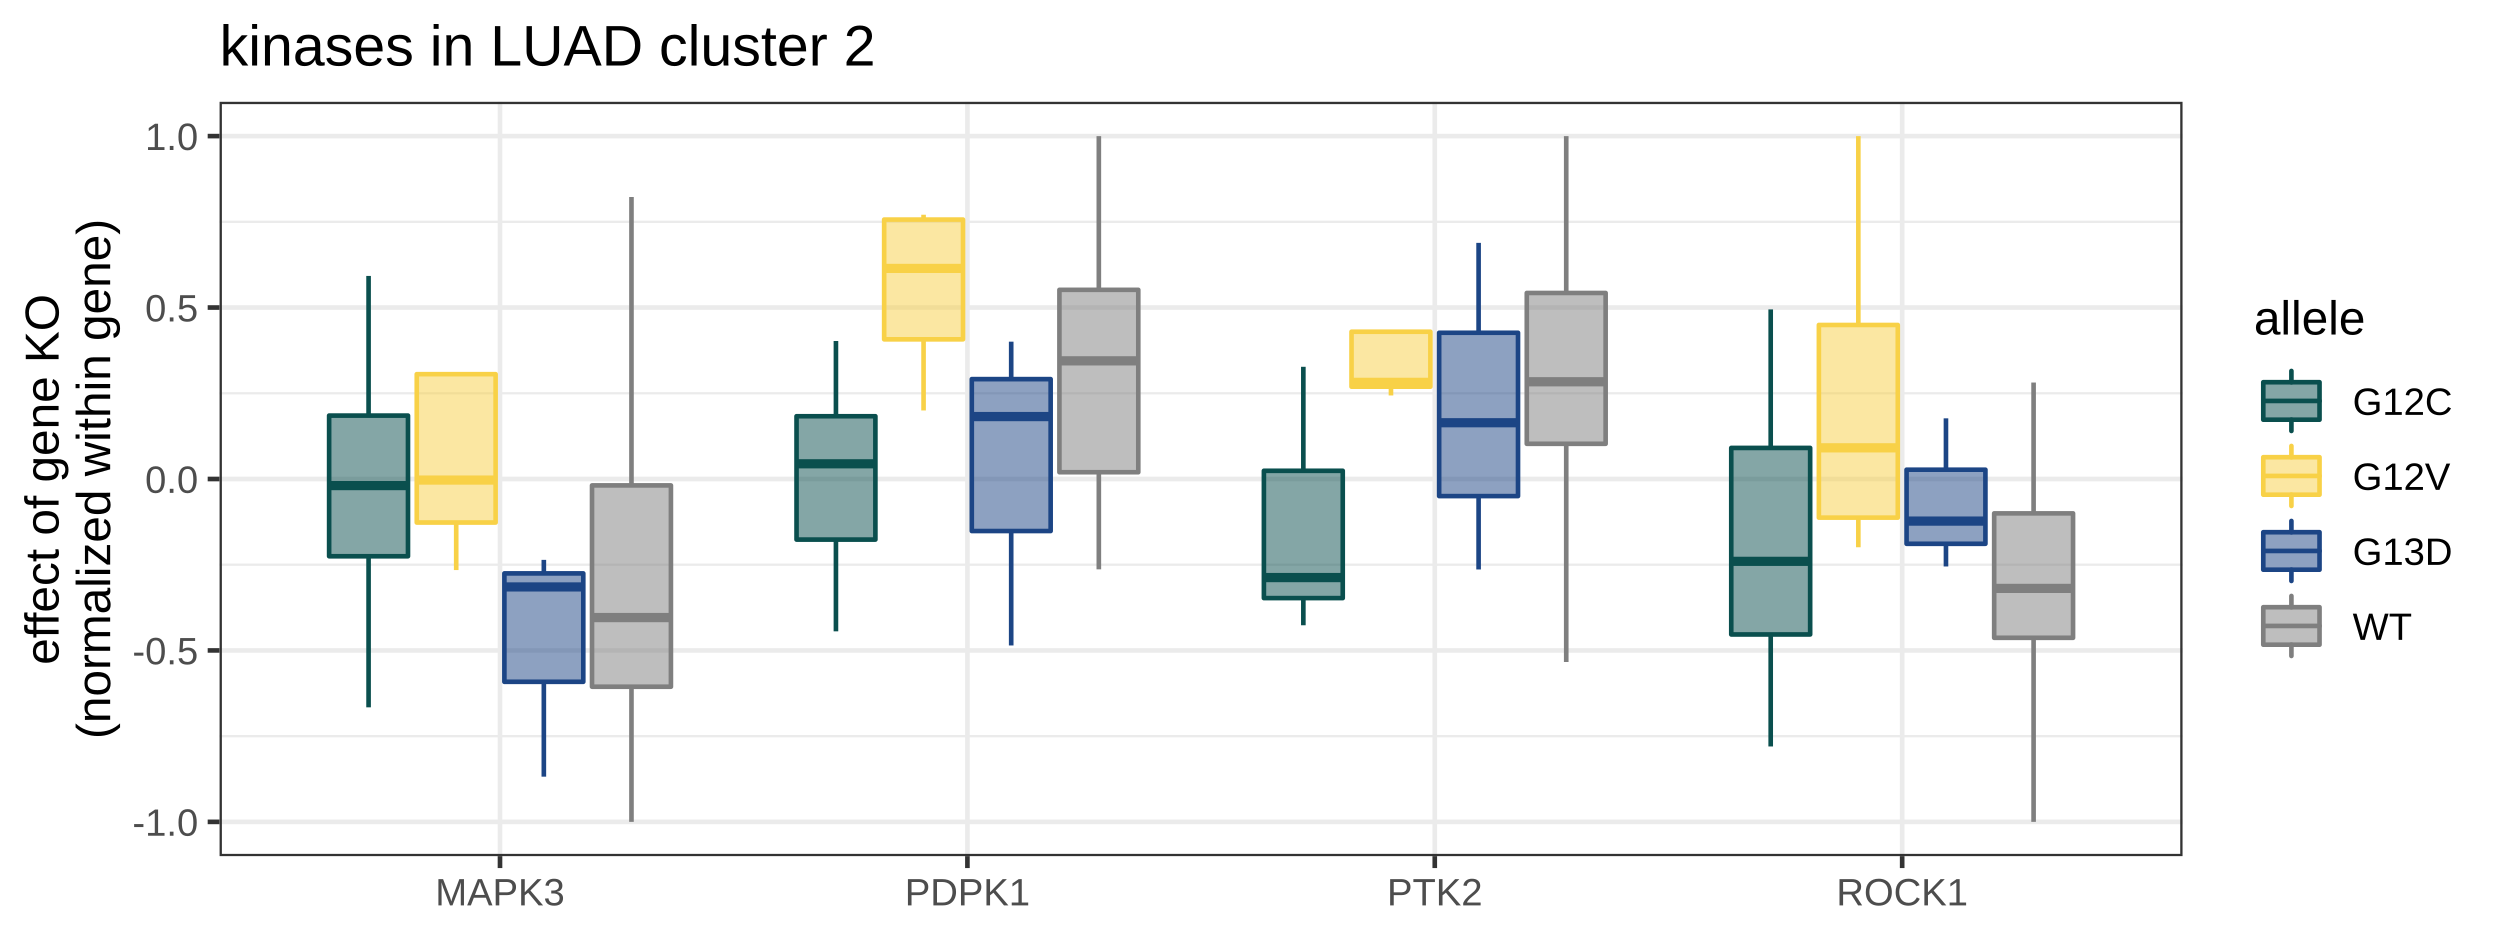
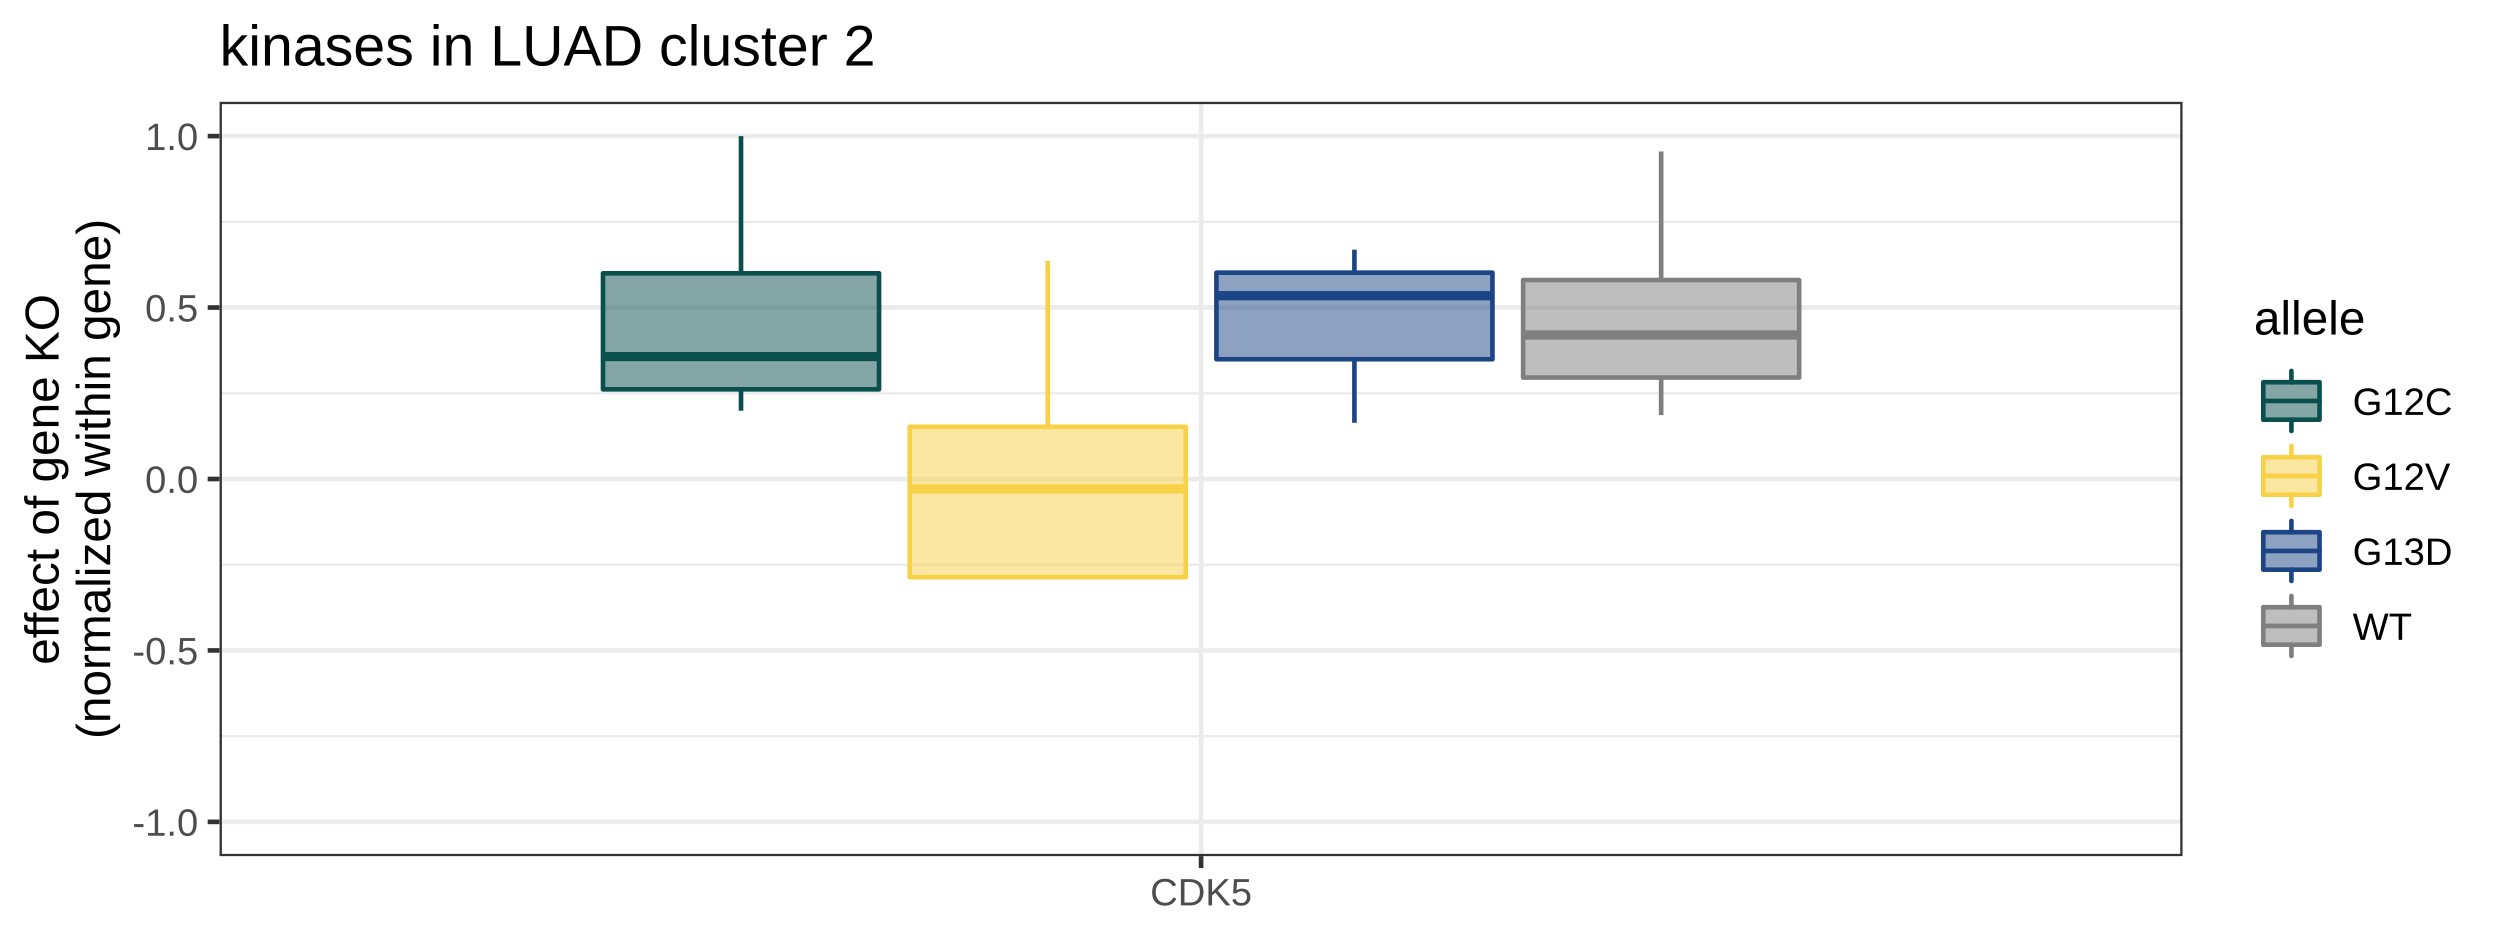
<svg xmlns="http://www.w3.org/2000/svg" viewBox="0 0 576.00 216.00">
  <defs>
    <style type="text/css">
    line, polyline, polygon, path, rect, circle {
      fill: none;
      stroke: #000000;
      stroke-linecap: round;
      stroke-linejoin: round;
      stroke-miterlimit: 10.00;
    }
  </style>
  </defs>
  <rect width="100%" height="100%" style="stroke: none; fill: #FFFFFF;" />
  <rect x="0.00" y="0.00" width="576.00" height="216.00" style="stroke-width: 1.07; stroke: #FFFFFF; fill: #FFFFFF;" />
  <defs>
    <clipPath id="cpNTAuNTl8NTAyLjg3fDE5Ny4yNnwyMy40Ng==">
      <rect x="50.59" y="23.46" width="452.27" height="173.80" />
    </clipPath>
  </defs>
  <rect x="50.59" y="23.46" width="452.27" height="173.80" style="stroke-width: 1.07; stroke: none; fill: #FFFFFF;" clip-path="url(#cpNTAuNTl8NTAyLjg3fDE5Ny4yNnwyMy40Ng==)" />
  <polyline points="50.59,169.61 502.87,169.61 " style="stroke-width: 0.53; stroke: #EBEBEB; stroke-linecap: butt;" clip-path="url(#cpNTAuNTl8NTAyLjg3fDE5Ny4yNnwyMy40Ng==)" />
  <polyline points="50.59,130.11 502.87,130.11 " style="stroke-width: 0.53; stroke: #EBEBEB; stroke-linecap: butt;" clip-path="url(#cpNTAuNTl8NTAyLjg3fDE5Ny4yNnwyMy40Ng==)" />
  <polyline points="50.59,90.61 502.87,90.61 " style="stroke-width: 0.53; stroke: #EBEBEB; stroke-linecap: butt;" clip-path="url(#cpNTAuNTl8NTAyLjg3fDE5Ny4yNnwyMy40Ng==)" />
  <polyline points="50.59,51.11 502.87,51.11 " style="stroke-width: 0.53; stroke: #EBEBEB; stroke-linecap: butt;" clip-path="url(#cpNTAuNTl8NTAyLjg3fDE5Ny4yNnwyMy40Ng==)" />
  <polyline points="50.59,189.36 502.87,189.36 " style="stroke-width: 1.07; stroke: #EBEBEB; stroke-linecap: butt;" clip-path="url(#cpNTAuNTl8NTAyLjg3fDE5Ny4yNnwyMy40Ng==)" />
  <polyline points="50.59,149.86 502.87,149.86 " style="stroke-width: 1.07; stroke: #EBEBEB; stroke-linecap: butt;" clip-path="url(#cpNTAuNTl8NTAyLjg3fDE5Ny4yNnwyMy40Ng==)" />
  <polyline points="50.59,110.36 502.87,110.36 " style="stroke-width: 1.07; stroke: #EBEBEB; stroke-linecap: butt;" clip-path="url(#cpNTAuNTl8NTAyLjg3fDE5Ny4yNnwyMy40Ng==)" />
  <polyline points="50.59,70.86 502.87,70.86 " style="stroke-width: 1.07; stroke: #EBEBEB; stroke-linecap: butt;" clip-path="url(#cpNTAuNTl8NTAyLjg3fDE5Ny4yNnwyMy40Ng==)" />
  <polyline points="50.59,31.36 502.87,31.36 " style="stroke-width: 1.07; stroke: #EBEBEB; stroke-linecap: butt;" clip-path="url(#cpNTAuNTl8NTAyLjg3fDE5Ny4yNnwyMy40Ng==)" />
-   <polyline points="115.20,197.26 115.20,23.46 " style="stroke-width: 1.07; stroke: #EBEBEB; stroke-linecap: butt;" clip-path="url(#cpNTAuNTl8NTAyLjg3fDE5Ny4yNnwyMy40Ng==)" />
-   <polyline points="222.89,197.26 222.89,23.46 " style="stroke-width: 1.07; stroke: #EBEBEB; stroke-linecap: butt;" clip-path="url(#cpNTAuNTl8NTAyLjg3fDE5Ny4yNnwyMy40Ng==)" />
-   <polyline points="330.57,197.26 330.57,23.46 " style="stroke-width: 1.07; stroke: #EBEBEB; stroke-linecap: butt;" clip-path="url(#cpNTAuNTl8NTAyLjg3fDE5Ny4yNnwyMy40Ng==)" />
-   <polyline points="438.26,197.26 438.26,23.46 " style="stroke-width: 1.07; stroke: #EBEBEB; stroke-linecap: butt;" clip-path="url(#cpNTAuNTl8NTAyLjg3fDE5Ny4yNnwyMy40Ng==)" />
-   <line x1="84.92" y1="95.75" x2="84.92" y2="63.58" style="stroke-width: 1.07; stroke: #0A4F4E; stroke-linecap: butt;" clip-path="url(#cpNTAuNTl8NTAyLjg3fDE5Ny4yNnwyMy40Ng==)" />
-   <line x1="84.92" y1="128.16" x2="84.92" y2="162.97" style="stroke-width: 1.07; stroke: #0A4F4E; stroke-linecap: butt;" clip-path="url(#cpNTAuNTl8NTAyLjg3fDE5Ny4yNnwyMy40Ng==)" />
-   <polygon points="75.83,95.75 75.83,128.16 94.00,128.16 94.00,95.75 75.83,95.75 " style="stroke-width: 1.07; stroke: #0A4F4E; fill: #0A4F4E; fill-opacity: 0.50;" clip-path="url(#cpNTAuNTl8NTAyLjg3fDE5Ny4yNnwyMy40Ng==)" />
-   <line x1="75.83" y1="111.88" x2="94.00" y2="111.88" style="stroke-width: 2.13; stroke: #0A4F4E; stroke-linecap: butt;" clip-path="url(#cpNTAuNTl8NTAyLjg3fDE5Ny4yNnwyMy40Ng==)" />
-   <line x1="192.60" y1="95.90" x2="192.60" y2="78.56" style="stroke-width: 1.07; stroke: #0A4F4E; stroke-linecap: butt;" clip-path="url(#cpNTAuNTl8NTAyLjg3fDE5Ny4yNnwyMy40Ng==)" />
-   <line x1="192.60" y1="124.32" x2="192.60" y2="145.46" style="stroke-width: 1.07; stroke: #0A4F4E; stroke-linecap: butt;" clip-path="url(#cpNTAuNTl8NTAyLjg3fDE5Ny4yNnwyMy40Ng==)" />
-   <polygon points="183.52,95.90 183.52,124.32 201.69,124.32 201.69,95.90 183.52,95.90 " style="stroke-width: 1.07; stroke: #0A4F4E; fill: #0A4F4E; fill-opacity: 0.50;" clip-path="url(#cpNTAuNTl8NTAyLjg3fDE5Ny4yNnwyMy40Ng==)" />
-   <line x1="183.52" y1="106.86" x2="201.69" y2="106.86" style="stroke-width: 2.13; stroke: #0A4F4E; stroke-linecap: butt;" clip-path="url(#cpNTAuNTl8NTAyLjg3fDE5Ny4yNnwyMy40Ng==)" />
-   <line x1="300.29" y1="108.47" x2="300.29" y2="84.51" style="stroke-width: 1.07; stroke: #0A4F4E; stroke-linecap: butt;" clip-path="url(#cpNTAuNTl8NTAyLjg3fDE5Ny4yNnwyMy40Ng==)" />
-   <line x1="300.29" y1="137.80" x2="300.29" y2="144.06" style="stroke-width: 1.07; stroke: #0A4F4E; stroke-linecap: butt;" clip-path="url(#cpNTAuNTl8NTAyLjg3fDE5Ny4yNnwyMy40Ng==)" />
-   <polygon points="291.20,108.47 291.20,137.80 309.37,137.80 309.37,108.47 291.20,108.47 " style="stroke-width: 1.07; stroke: #0A4F4E; fill: #0A4F4E; fill-opacity: 0.50;" clip-path="url(#cpNTAuNTl8NTAyLjg3fDE5Ny4yNnwyMy40Ng==)" />
-   <line x1="291.20" y1="133.07" x2="309.37" y2="133.07" style="stroke-width: 2.13; stroke: #0A4F4E; stroke-linecap: butt;" clip-path="url(#cpNTAuNTl8NTAyLjg3fDE5Ny4yNnwyMy40Ng==)" />
-   <line x1="407.97" y1="103.20" x2="407.97" y2="71.28" style="stroke-width: 1.07; stroke: #0A4F4E; stroke-linecap: butt;" clip-path="url(#cpNTAuNTl8NTAyLjg3fDE5Ny4yNnwyMy40Ng==)" />
-   <line x1="407.97" y1="146.18" x2="407.97" y2="171.98" style="stroke-width: 1.07; stroke: #0A4F4E; stroke-linecap: butt;" clip-path="url(#cpNTAuNTl8NTAyLjg3fDE5Ny4yNnwyMy40Ng==)" />
-   <polygon points="398.88,103.20 398.88,146.18 417.06,146.18 417.06,103.20 398.88,103.20 " style="stroke-width: 1.07; stroke: #0A4F4E; fill: #0A4F4E; fill-opacity: 0.50;" clip-path="url(#cpNTAuNTl8NTAyLjg3fDE5Ny4yNnwyMy40Ng==)" />
-   <line x1="398.88" y1="129.33" x2="417.06" y2="129.33" style="stroke-width: 2.13; stroke: #0A4F4E; stroke-linecap: butt;" clip-path="url(#cpNTAuNTl8NTAyLjg3fDE5Ny4yNnwyMy40Ng==)" />
-   <line x1="105.11" y1="86.21" x2="105.11" y2="86.21" style="stroke-width: 1.07; stroke: #F8D147; stroke-linecap: butt;" clip-path="url(#cpNTAuNTl8NTAyLjg3fDE5Ny4yNnwyMy40Ng==)" />
-   <line x1="105.11" y1="120.39" x2="105.11" y2="131.35" style="stroke-width: 1.07; stroke: #F8D147; stroke-linecap: butt;" clip-path="url(#cpNTAuNTl8NTAyLjg3fDE5Ny4yNnwyMy40Ng==)" />
-   <polygon points="96.02,86.21 96.02,120.39 114.19,120.39 114.19,86.21 96.02,86.21 " style="stroke-width: 1.07; stroke: #F8D147; fill: #F8D147; fill-opacity: 0.50;" clip-path="url(#cpNTAuNTl8NTAyLjg3fDE5Ny4yNnwyMy40Ng==)" />
-   <line x1="96.02" y1="110.61" x2="114.19" y2="110.61" style="stroke-width: 2.13; stroke: #F8D147; stroke-linecap: butt;" clip-path="url(#cpNTAuNTl8NTAyLjg3fDE5Ny4yNnwyMy40Ng==)" />
-   <line x1="212.79" y1="50.59" x2="212.79" y2="49.47" style="stroke-width: 1.07; stroke: #F8D147; stroke-linecap: butt;" clip-path="url(#cpNTAuNTl8NTAyLjg3fDE5Ny4yNnwyMy40Ng==)" />
-   <line x1="212.79" y1="78.18" x2="212.79" y2="94.57" style="stroke-width: 1.07; stroke: #F8D147; stroke-linecap: butt;" clip-path="url(#cpNTAuNTl8NTAyLjg3fDE5Ny4yNnwyMy40Ng==)" />
-   <polygon points="203.71,50.59 203.71,78.18 221.88,78.18 221.88,50.59 203.71,50.59 " style="stroke-width: 1.07; stroke: #F8D147; fill: #F8D147; fill-opacity: 0.50;" clip-path="url(#cpNTAuNTl8NTAyLjg3fDE5Ny4yNnwyMy40Ng==)" />
-   <line x1="203.71" y1="61.84" x2="221.88" y2="61.84" style="stroke-width: 2.13; stroke: #F8D147; stroke-linecap: butt;" clip-path="url(#cpNTAuNTl8NTAyLjg3fDE5Ny4yNnwyMy40Ng==)" />
-   <line x1="320.48" y1="76.43" x2="320.48" y2="76.43" style="stroke-width: 1.07; stroke: #F8D147; stroke-linecap: butt;" clip-path="url(#cpNTAuNTl8NTAyLjg3fDE5Ny4yNnwyMy40Ng==)" />
-   <line x1="320.48" y1="89.09" x2="320.48" y2="91.11" style="stroke-width: 1.07; stroke: #F8D147; stroke-linecap: butt;" clip-path="url(#cpNTAuNTl8NTAyLjg3fDE5Ny4yNnwyMy40Ng==)" />
-   <polygon points="311.39,76.43 311.39,89.09 329.56,89.09 329.56,76.43 311.39,76.43 " style="stroke-width: 1.07; stroke: #F8D147; fill: #F8D147; fill-opacity: 0.50;" clip-path="url(#cpNTAuNTl8NTAyLjg3fDE5Ny4yNnwyMy40Ng==)" />
-   <line x1="311.39" y1="88.10" x2="329.56" y2="88.10" style="stroke-width: 2.13; stroke: #F8D147; stroke-linecap: butt;" clip-path="url(#cpNTAuNTl8NTAyLjg3fDE5Ny4yNnwyMy40Ng==)" />
-   <line x1="428.16" y1="74.87" x2="428.16" y2="31.36" style="stroke-width: 1.07; stroke: #F8D147; stroke-linecap: butt;" clip-path="url(#cpNTAuNTl8NTAyLjg3fDE5Ny4yNnwyMy40Ng==)" />
-   <line x1="428.16" y1="119.26" x2="428.16" y2="126.09" style="stroke-width: 1.07; stroke: #F8D147; stroke-linecap: butt;" clip-path="url(#cpNTAuNTl8NTAyLjg3fDE5Ny4yNnwyMy40Ng==)" />
-   <polygon points="419.07,74.87 419.07,119.26 437.25,119.26 437.25,74.87 419.07,74.87 " style="stroke-width: 1.07; stroke: #F8D147; fill: #F8D147; fill-opacity: 0.50;" clip-path="url(#cpNTAuNTl8NTAyLjg3fDE5Ny4yNnwyMy40Ng==)" />
-   <line x1="419.07" y1="103.18" x2="437.25" y2="103.18" style="stroke-width: 2.13; stroke: #F8D147; stroke-linecap: butt;" clip-path="url(#cpNTAuNTl8NTAyLjg3fDE5Ny4yNnwyMy40Ng==)" />
-   <line x1="125.30" y1="132.11" x2="125.30" y2="128.99" style="stroke-width: 1.07; stroke: #1C4585; stroke-linecap: butt;" clip-path="url(#cpNTAuNTl8NTAyLjg3fDE5Ny4yNnwyMy40Ng==)" />
-   <line x1="125.30" y1="157.09" x2="125.30" y2="178.94" style="stroke-width: 1.07; stroke: #1C4585; stroke-linecap: butt;" clip-path="url(#cpNTAuNTl8NTAyLjg3fDE5Ny4yNnwyMy40Ng==)" />
-   <polygon points="116.21,132.11 116.21,157.09 134.39,157.09 134.39,132.11 116.21,132.11 " style="stroke-width: 1.07; stroke: #1C4585; fill: #1C4585; fill-opacity: 0.50;" clip-path="url(#cpNTAuNTl8NTAyLjg3fDE5Ny4yNnwyMy40Ng==)" />
-   <line x1="116.21" y1="135.23" x2="134.39" y2="135.23" style="stroke-width: 2.13; stroke: #1C4585; stroke-linecap: butt;" clip-path="url(#cpNTAuNTl8NTAyLjg3fDE5Ny4yNnwyMy40Ng==)" />
-   <line x1="232.98" y1="87.35" x2="232.98" y2="78.72" style="stroke-width: 1.07; stroke: #1C4585; stroke-linecap: butt;" clip-path="url(#cpNTAuNTl8NTAyLjg3fDE5Ny4yNnwyMy40Ng==)" />
-   <line x1="232.98" y1="122.35" x2="232.98" y2="148.71" style="stroke-width: 1.07; stroke: #1C4585; stroke-linecap: butt;" clip-path="url(#cpNTAuNTl8NTAyLjg3fDE5Ny4yNnwyMy40Ng==)" />
-   <polygon points="223.90,87.35 223.90,122.35 242.07,122.35 242.07,87.35 223.90,87.35 " style="stroke-width: 1.07; stroke: #1C4585; fill: #1C4585; fill-opacity: 0.50;" clip-path="url(#cpNTAuNTl8NTAyLjg3fDE5Ny4yNnwyMy40Ng==)" />
-   <line x1="223.90" y1="95.98" x2="242.07" y2="95.98" style="stroke-width: 2.13; stroke: #1C4585; stroke-linecap: butt;" clip-path="url(#cpNTAuNTl8NTAyLjg3fDE5Ny4yNnwyMy40Ng==)" />
-   <line x1="340.67" y1="76.67" x2="340.67" y2="55.95" style="stroke-width: 1.07; stroke: #1C4585; stroke-linecap: butt;" clip-path="url(#cpNTAuNTl8NTAyLjg3fDE5Ny4yNnwyMy40Ng==)" />
-   <line x1="340.67" y1="114.30" x2="340.67" y2="131.21" style="stroke-width: 1.07; stroke: #1C4585; stroke-linecap: butt;" clip-path="url(#cpNTAuNTl8NTAyLjg3fDE5Ny4yNnwyMy40Ng==)" />
-   <polygon points="331.58,76.67 331.58,114.30 349.75,114.30 349.75,76.67 331.58,76.67 " style="stroke-width: 1.07; stroke: #1C4585; fill: #1C4585; fill-opacity: 0.50;" clip-path="url(#cpNTAuNTl8NTAyLjg3fDE5Ny4yNnwyMy40Ng==)" />
-   <line x1="331.58" y1="97.40" x2="349.75" y2="97.40" style="stroke-width: 2.13; stroke: #1C4585; stroke-linecap: butt;" clip-path="url(#cpNTAuNTl8NTAyLjg3fDE5Ny4yNnwyMy40Ng==)" />
-   <line x1="448.35" y1="108.22" x2="448.35" y2="96.39" style="stroke-width: 1.07; stroke: #1C4585; stroke-linecap: butt;" clip-path="url(#cpNTAuNTl8NTAyLjg3fDE5Ny4yNnwyMy40Ng==)" />
-   <line x1="448.35" y1="125.29" x2="448.35" y2="130.52" style="stroke-width: 1.07; stroke: #1C4585; stroke-linecap: butt;" clip-path="url(#cpNTAuNTl8NTAyLjg3fDE5Ny4yNnwyMy40Ng==)" />
-   <polygon points="439.27,108.22 439.27,125.29 457.44,125.29 457.44,108.22 439.27,108.22 " style="stroke-width: 1.07; stroke: #1C4585; fill: #1C4585; fill-opacity: 0.50;" clip-path="url(#cpNTAuNTl8NTAyLjg3fDE5Ny4yNnwyMy40Ng==)" />
-   <line x1="439.27" y1="120.06" x2="457.44" y2="120.06" style="stroke-width: 2.13; stroke: #1C4585; stroke-linecap: butt;" clip-path="url(#cpNTAuNTl8NTAyLjg3fDE5Ny4yNnwyMy40Ng==)" />
-   <line x1="145.49" y1="111.84" x2="145.49" y2="45.39" style="stroke-width: 1.07; stroke: #7F7F7F; stroke-linecap: butt;" clip-path="url(#cpNTAuNTl8NTAyLjg3fDE5Ny4yNnwyMy40Ng==)" />
-   <line x1="145.49" y1="158.22" x2="145.49" y2="189.36" style="stroke-width: 1.07; stroke: #7F7F7F; stroke-linecap: butt;" clip-path="url(#cpNTAuNTl8NTAyLjg3fDE5Ny4yNnwyMy40Ng==)" />
-   <polygon points="136.40,111.84 136.40,158.22 154.58,158.22 154.58,111.84 136.40,111.84 " style="stroke-width: 1.07; stroke: #7F7F7F; fill: #7F7F7F; fill-opacity: 0.50;" clip-path="url(#cpNTAuNTl8NTAyLjg3fDE5Ny4yNnwyMy40Ng==)" />
-   <line x1="136.40" y1="142.29" x2="154.58" y2="142.29" style="stroke-width: 2.13; stroke: #7F7F7F; stroke-linecap: butt;" clip-path="url(#cpNTAuNTl8NTAyLjg3fDE5Ny4yNnwyMy40Ng==)" />
-   <line x1="253.17" y1="66.78" x2="253.17" y2="31.36" style="stroke-width: 1.07; stroke: #7F7F7F; stroke-linecap: butt;" clip-path="url(#cpNTAuNTl8NTAyLjg3fDE5Ny4yNnwyMy40Ng==)" />
-   <line x1="253.17" y1="108.80" x2="253.17" y2="131.18" style="stroke-width: 1.07; stroke: #7F7F7F; stroke-linecap: butt;" clip-path="url(#cpNTAuNTl8NTAyLjg3fDE5Ny4yNnwyMy40Ng==)" />
-   <polygon points="244.09,66.78 244.09,108.80 262.26,108.80 262.26,66.78 244.09,66.78 " style="stroke-width: 1.07; stroke: #7F7F7F; fill: #7F7F7F; fill-opacity: 0.50;" clip-path="url(#cpNTAuNTl8NTAyLjg3fDE5Ny4yNnwyMy40Ng==)" />
-   <line x1="244.09" y1="83.14" x2="262.26" y2="83.14" style="stroke-width: 2.13; stroke: #7F7F7F; stroke-linecap: butt;" clip-path="url(#cpNTAuNTl8NTAyLjg3fDE5Ny4yNnwyMy40Ng==)" />
-   <line x1="360.86" y1="67.50" x2="360.86" y2="31.36" style="stroke-width: 1.07; stroke: #7F7F7F; stroke-linecap: butt;" clip-path="url(#cpNTAuNTl8NTAyLjg3fDE5Ny4yNnwyMy40Ng==)" />
-   <line x1="360.86" y1="102.25" x2="360.86" y2="152.52" style="stroke-width: 1.07; stroke: #7F7F7F; stroke-linecap: butt;" clip-path="url(#cpNTAuNTl8NTAyLjg3fDE5Ny4yNnwyMy40Ng==)" />
-   <polygon points="351.77,67.50 351.77,102.25 369.94,102.25 369.94,67.50 351.77,67.50 " style="stroke-width: 1.07; stroke: #7F7F7F; fill: #7F7F7F; fill-opacity: 0.50;" clip-path="url(#cpNTAuNTl8NTAyLjg3fDE5Ny4yNnwyMy40Ng==)" />
-   <line x1="351.77" y1="87.96" x2="369.94" y2="87.96" style="stroke-width: 2.13; stroke: #7F7F7F; stroke-linecap: butt;" clip-path="url(#cpNTAuNTl8NTAyLjg3fDE5Ny4yNnwyMy40Ng==)" />
-   <line x1="468.54" y1="118.28" x2="468.54" y2="88.13" style="stroke-width: 1.07; stroke: #7F7F7F; stroke-linecap: butt;" clip-path="url(#cpNTAuNTl8NTAyLjg3fDE5Ny4yNnwyMy40Ng==)" />
-   <line x1="468.54" y1="146.95" x2="468.54" y2="189.36" style="stroke-width: 1.07; stroke: #7F7F7F; stroke-linecap: butt;" clip-path="url(#cpNTAuNTl8NTAyLjg3fDE5Ny4yNnwyMy40Ng==)" />
-   <polygon points="459.46,118.28 459.46,146.95 477.63,146.95 477.63,118.28 459.46,118.28 " style="stroke-width: 1.07; stroke: #7F7F7F; fill: #7F7F7F; fill-opacity: 0.50;" clip-path="url(#cpNTAuNTl8NTAyLjg3fDE5Ny4yNnwyMy40Ng==)" />
-   <line x1="459.46" y1="135.57" x2="477.63" y2="135.57" style="stroke-width: 2.13; stroke: #7F7F7F; stroke-linecap: butt;" clip-path="url(#cpNTAuNTl8NTAyLjg3fDE5Ny4yNnwyMy40Ng==)" />
+   <polyline points="276.73,197.26 276.73,23.46 " style="stroke-width: 1.07; stroke: #EBEBEB; stroke-linecap: butt;" clip-path="url(#cpNTAuNTl8NTAyLjg3fDE5Ny4yNnwyMy40Ng==)" />
+   <line x1="170.73" y1="62.97" x2="170.73" y2="31.36" style="stroke-width: 1.07; stroke: #0A4F4E; stroke-linecap: butt;" clip-path="url(#cpNTAuNTl8NTAyLjg3fDE5Ny4yNnwyMy40Ng==)" />
+   <line x1="170.73" y1="89.70" x2="170.73" y2="94.64" style="stroke-width: 1.07; stroke: #0A4F4E; stroke-linecap: butt;" clip-path="url(#cpNTAuNTl8NTAyLjg3fDE5Ny4yNnwyMy40Ng==)" />
+   <polygon points="138.93,62.97 138.93,89.70 202.53,89.70 202.53,62.97 138.93,62.97 " style="stroke-width: 1.07; stroke: #0A4F4E; fill: #0A4F4E; fill-opacity: 0.50;" clip-path="url(#cpNTAuNTl8NTAyLjg3fDE5Ny4yNnwyMy40Ng==)" />
+   <line x1="138.93" y1="82.16" x2="202.53" y2="82.16" style="stroke-width: 2.13; stroke: #0A4F4E; stroke-linecap: butt;" clip-path="url(#cpNTAuNTl8NTAyLjg3fDE5Ny4yNnwyMy40Ng==)" />
+   <line x1="241.40" y1="98.33" x2="241.40" y2="60.09" style="stroke-width: 1.07; stroke: #F8D147; stroke-linecap: butt;" clip-path="url(#cpNTAuNTl8NTAyLjg3fDE5Ny4yNnwyMy40Ng==)" />
+   <line x1="241.40" y1="132.99" x2="241.40" y2="132.99" style="stroke-width: 1.07; stroke: #F8D147; stroke-linecap: butt;" clip-path="url(#cpNTAuNTl8NTAyLjg3fDE5Ny4yNnwyMy40Ng==)" />
+   <polygon points="209.60,98.33 209.60,132.99 273.20,132.99 273.20,98.33 209.60,98.33 " style="stroke-width: 1.07; stroke: #F8D147; fill: #F8D147; fill-opacity: 0.50;" clip-path="url(#cpNTAuNTl8NTAyLjg3fDE5Ny4yNnwyMy40Ng==)" />
+   <line x1="209.60" y1="112.64" x2="273.20" y2="112.64" style="stroke-width: 2.13; stroke: #F8D147; stroke-linecap: butt;" clip-path="url(#cpNTAuNTl8NTAyLjg3fDE5Ny4yNnwyMy40Ng==)" />
+   <line x1="312.06" y1="62.82" x2="312.06" y2="57.52" style="stroke-width: 1.07; stroke: #1C4585; stroke-linecap: butt;" clip-path="url(#cpNTAuNTl8NTAyLjg3fDE5Ny4yNnwyMy40Ng==)" />
+   <line x1="312.06" y1="82.77" x2="312.06" y2="97.42" style="stroke-width: 1.07; stroke: #1C4585; stroke-linecap: butt;" clip-path="url(#cpNTAuNTl8NTAyLjg3fDE5Ny4yNnwyMy40Ng==)" />
+   <polygon points="280.26,62.82 280.26,82.77 343.86,82.77 343.86,62.82 280.26,62.82 " style="stroke-width: 1.07; stroke: #1C4585; fill: #1C4585; fill-opacity: 0.50;" clip-path="url(#cpNTAuNTl8NTAyLjg3fDE5Ny4yNnwyMy40Ng==)" />
+   <line x1="280.26" y1="68.13" x2="343.86" y2="68.13" style="stroke-width: 2.13; stroke: #1C4585; stroke-linecap: butt;" clip-path="url(#cpNTAuNTl8NTAyLjg3fDE5Ny4yNnwyMy40Ng==)" />
+   <line x1="382.73" y1="64.53" x2="382.73" y2="34.89" style="stroke-width: 1.07; stroke: #7F7F7F; stroke-linecap: butt;" clip-path="url(#cpNTAuNTl8NTAyLjg3fDE5Ny4yNnwyMy40Ng==)" />
+   <line x1="382.73" y1="86.99" x2="382.73" y2="95.64" style="stroke-width: 1.07; stroke: #7F7F7F; stroke-linecap: butt;" clip-path="url(#cpNTAuNTl8NTAyLjg3fDE5Ny4yNnwyMy40Ng==)" />
+   <polygon points="350.93,64.53 350.93,86.99 414.53,86.99 414.53,64.53 350.93,64.53 " style="stroke-width: 1.07; stroke: #7F7F7F; fill: #7F7F7F; fill-opacity: 0.50;" clip-path="url(#cpNTAuNTl8NTAyLjg3fDE5Ny4yNnwyMy40Ng==)" />
+   <line x1="350.93" y1="77.18" x2="414.53" y2="77.18" style="stroke-width: 2.13; stroke: #7F7F7F; stroke-linecap: butt;" clip-path="url(#cpNTAuNTl8NTAyLjg3fDE5Ny4yNnwyMy40Ng==)" />
  <rect x="50.59" y="23.46" width="452.27" height="173.80" style="stroke-width: 1.07; stroke: #333333;" clip-path="url(#cpNTAuNTl8NTAyLjg3fDE5Ny4yNnwyMy40Ng==)" />
  <defs>
    <clipPath id="cpMC4wMHw1NzYuMDB8MjE2LjAwfDAuMDA=">
      <rect x="0.00" y="0.00" width="576.00" height="216.00" />
    </clipPath>
  </defs>
  <g clip-path="url(#cpMC4wMHw1NzYuMDB8MjE2LjAwfDAuMDA=)">
    <text x="30.51" y="192.56" style="font-size: 8.80px; fill: #4D4D4D; font-family: Arial;" textLength="15.16px" lengthAdjust="spacingAndGlyphs">-1.0</text>
  </g>
  <g clip-path="url(#cpMC4wMHw1NzYuMDB8MjE2LjAwfDAuMDA=)">
    <text x="30.51" y="153.06" style="font-size: 8.80px; fill: #4D4D4D; font-family: Arial;" textLength="15.16px" lengthAdjust="spacingAndGlyphs">-0.5</text>
  </g>
  <g clip-path="url(#cpMC4wMHw1NzYuMDB8MjE2LjAwfDAuMDA=)">
    <text x="33.43" y="113.56" style="font-size: 8.80px; fill: #4D4D4D; font-family: Arial;" textLength="12.23px" lengthAdjust="spacingAndGlyphs">0.0</text>
  </g>
  <g clip-path="url(#cpMC4wMHw1NzYuMDB8MjE2LjAwfDAuMDA=)">
    <text x="33.43" y="74.06" style="font-size: 8.80px; fill: #4D4D4D; font-family: Arial;" textLength="12.23px" lengthAdjust="spacingAndGlyphs">0.5</text>
  </g>
  <g clip-path="url(#cpMC4wMHw1NzYuMDB8MjE2LjAwfDAuMDA=)">
    <text x="33.43" y="34.56" style="font-size: 8.80px; fill: #4D4D4D; font-family: Arial;" textLength="12.23px" lengthAdjust="spacingAndGlyphs">1.0</text>
  </g>
  <polyline points="47.85,189.36 50.59,189.36 " style="stroke-width: 1.07; stroke: #333333; stroke-linecap: butt;" clip-path="url(#cpMC4wMHw1NzYuMDB8MjE2LjAwfDAuMDA=)" />
  <polyline points="47.85,149.86 50.59,149.86 " style="stroke-width: 1.07; stroke: #333333; stroke-linecap: butt;" clip-path="url(#cpMC4wMHw1NzYuMDB8MjE2LjAwfDAuMDA=)" />
  <polyline points="47.85,110.36 50.59,110.36 " style="stroke-width: 1.07; stroke: #333333; stroke-linecap: butt;" clip-path="url(#cpMC4wMHw1NzYuMDB8MjE2LjAwfDAuMDA=)" />
  <polyline points="47.85,70.86 50.59,70.86 " style="stroke-width: 1.07; stroke: #333333; stroke-linecap: butt;" clip-path="url(#cpMC4wMHw1NzYuMDB8MjE2LjAwfDAuMDA=)" />
  <polyline points="47.85,31.36 50.59,31.36 " style="stroke-width: 1.07; stroke: #333333; stroke-linecap: butt;" clip-path="url(#cpMC4wMHw1NzYuMDB8MjE2LjAwfDAuMDA=)" />
-   <polyline points="115.20,200.00 115.20,197.26 " style="stroke-width: 1.07; stroke: #333333; stroke-linecap: butt;" clip-path="url(#cpMC4wMHw1NzYuMDB8MjE2LjAwfDAuMDA=)" />
-   <polyline points="222.89,200.00 222.89,197.26 " style="stroke-width: 1.07; stroke: #333333; stroke-linecap: butt;" clip-path="url(#cpMC4wMHw1NzYuMDB8MjE2LjAwfDAuMDA=)" />
-   <polyline points="330.57,200.00 330.57,197.26 " style="stroke-width: 1.07; stroke: #333333; stroke-linecap: butt;" clip-path="url(#cpMC4wMHw1NzYuMDB8MjE2LjAwfDAuMDA=)" />
-   <polyline points="438.26,200.00 438.26,197.26 " style="stroke-width: 1.07; stroke: #333333; stroke-linecap: butt;" clip-path="url(#cpMC4wMHw1NzYuMDB8MjE2LjAwfDAuMDA=)" />
+   <polyline points="276.73,200.00 276.73,197.26 " style="stroke-width: 1.07; stroke: #333333; stroke-linecap: butt;" clip-path="url(#cpMC4wMHw1NzYuMDB8MjE2LjAwfDAuMDA=)" />
  <g clip-path="url(#cpMC4wMHw1NzYuMDB8MjE2LjAwfDAuMDA=)">
-     <text x="100.29" y="208.60" style="font-size: 8.80px; fill: #4D4D4D; font-family: Arial;" textLength="29.82px" lengthAdjust="spacingAndGlyphs">MAPK3</text>
-   </g>
-   <g clip-path="url(#cpMC4wMHw1NzYuMDB8MjE2LjAwfDAuMDA=)">
-     <text x="208.47" y="208.60" style="font-size: 8.80px; fill: #4D4D4D; font-family: Arial;" textLength="28.85px" lengthAdjust="spacingAndGlyphs">PDPK1</text>
-   </g>
-   <g clip-path="url(#cpMC4wMHw1NzYuMDB8MjE2LjAwfDAuMDA=)">
-     <text x="319.57" y="208.60" style="font-size: 8.80px; fill: #4D4D4D; font-family: Arial;" textLength="22.00px" lengthAdjust="spacingAndGlyphs">PTK2</text>
-   </g>
-   <g clip-path="url(#cpMC4wMHw1NzYuMDB8MjE2LjAwfDAuMDA=)">
-     <text x="423.10" y="208.60" style="font-size: 8.80px; fill: #4D4D4D; font-family: Arial;" textLength="30.31px" lengthAdjust="spacingAndGlyphs">ROCK1</text>
+     <text x="265.00" y="208.60" style="font-size: 8.80px; fill: #4D4D4D; font-family: Arial;" textLength="23.46px" lengthAdjust="spacingAndGlyphs">CDK5</text>
  </g>
  <g clip-path="url(#cpMC4wMHw1NzYuMDB8MjE2LjAwfDAuMDA=)">
    <text transform="translate(13.50,153.17) rotate(-90)" style="font-size: 11.00px; font-family: Arial;" textLength="85.61px" lengthAdjust="spacingAndGlyphs">effect of gene KO</text>
  </g>
  <g clip-path="url(#cpMC4wMHw1NzYuMDB8MjE2LjAwfDAuMDA=)">
    <text transform="translate(25.38,170.27) rotate(-90)" style="font-size: 11.00px; font-family: Arial;" textLength="119.81px" lengthAdjust="spacingAndGlyphs">(normalized within gene)</text>
  </g>
  <rect x="513.82" y="62.38" width="56.70" height="95.96" style="stroke-width: 1.07; stroke: none; fill: #FFFFFF;" clip-path="url(#cpMC4wMHw1NzYuMDB8MjE2LjAwfDAuMDA=)" />
  <g clip-path="url(#cpMC4wMHw1NzYuMDB8MjE2LjAwfDAuMDA=)">
    <text x="519.30" y="77.07" style="font-size: 11.00px; font-family: Arial;" textLength="25.67px" lengthAdjust="spacingAndGlyphs">allele</text>
  </g>
  <rect x="519.30" y="83.74" width="17.28" height="17.28" style="stroke-width: 1.07; stroke: none; fill: #FFFFFF;" clip-path="url(#cpMC4wMHw1NzYuMDB8MjE2LjAwfDAuMDA=)" />
  <polyline points="527.94,99.29 527.94,96.70 " style="stroke-width: 1.07; stroke: #0A4F4E;" clip-path="url(#cpMC4wMHw1NzYuMDB8MjE2LjAwfDAuMDA=)" />
  <polyline points="527.94,88.06 527.94,85.47 " style="stroke-width: 1.07; stroke: #0A4F4E;" clip-path="url(#cpMC4wMHw1NzYuMDB8MjE2LjAwfDAuMDA=)" />
  <rect x="521.46" y="88.06" width="12.96" height="8.64" style="stroke-width: 1.07; stroke: #0A4F4E; fill: #0A4F4E; fill-opacity: 0.50;" clip-path="url(#cpMC4wMHw1NzYuMDB8MjE2LjAwfDAuMDA=)" />
  <polyline points="521.46,92.38 534.42,92.38 " style="stroke-width: 1.07; stroke: #0A4F4E;" clip-path="url(#cpMC4wMHw1NzYuMDB8MjE2LjAwfDAuMDA=)" />
  <rect x="519.30" y="101.02" width="17.28" height="17.28" style="stroke-width: 1.07; stroke: none; fill: #FFFFFF;" clip-path="url(#cpMC4wMHw1NzYuMDB8MjE2LjAwfDAuMDA=)" />
  <polyline points="527.94,116.57 527.94,113.98 " style="stroke-width: 1.07; stroke: #F8D147;" clip-path="url(#cpMC4wMHw1NzYuMDB8MjE2LjAwfDAuMDA=)" />
  <polyline points="527.94,105.34 527.94,102.75 " style="stroke-width: 1.07; stroke: #F8D147;" clip-path="url(#cpMC4wMHw1NzYuMDB8MjE2LjAwfDAuMDA=)" />
  <rect x="521.46" y="105.34" width="12.96" height="8.64" style="stroke-width: 1.07; stroke: #F8D147; fill: #F8D147; fill-opacity: 0.50;" clip-path="url(#cpMC4wMHw1NzYuMDB8MjE2LjAwfDAuMDA=)" />
  <polyline points="521.46,109.66 534.42,109.66 " style="stroke-width: 1.07; stroke: #F8D147;" clip-path="url(#cpMC4wMHw1NzYuMDB8MjE2LjAwfDAuMDA=)" />
  <rect x="519.30" y="118.30" width="17.28" height="17.28" style="stroke-width: 1.07; stroke: none; fill: #FFFFFF;" clip-path="url(#cpMC4wMHw1NzYuMDB8MjE2LjAwfDAuMDA=)" />
  <polyline points="527.94,133.85 527.94,131.26 " style="stroke-width: 1.07; stroke: #1C4585;" clip-path="url(#cpMC4wMHw1NzYuMDB8MjE2LjAwfDAuMDA=)" />
  <polyline points="527.94,122.62 527.94,120.03 " style="stroke-width: 1.07; stroke: #1C4585;" clip-path="url(#cpMC4wMHw1NzYuMDB8MjE2LjAwfDAuMDA=)" />
  <rect x="521.46" y="122.62" width="12.96" height="8.64" style="stroke-width: 1.07; stroke: #1C4585; fill: #1C4585; fill-opacity: 0.50;" clip-path="url(#cpMC4wMHw1NzYuMDB8MjE2LjAwfDAuMDA=)" />
  <polyline points="521.46,126.94 534.42,126.94 " style="stroke-width: 1.07; stroke: #1C4585;" clip-path="url(#cpMC4wMHw1NzYuMDB8MjE2LjAwfDAuMDA=)" />
  <rect x="519.30" y="135.58" width="17.28" height="17.28" style="stroke-width: 1.07; stroke: none; fill: #FFFFFF;" clip-path="url(#cpMC4wMHw1NzYuMDB8MjE2LjAwfDAuMDA=)" />
  <polyline points="527.94,151.13 527.94,148.54 " style="stroke-width: 1.07; stroke: #7F7F7F;" clip-path="url(#cpMC4wMHw1NzYuMDB8MjE2LjAwfDAuMDA=)" />
  <polyline points="527.94,139.90 527.94,137.31 " style="stroke-width: 1.07; stroke: #7F7F7F;" clip-path="url(#cpMC4wMHw1NzYuMDB8MjE2LjAwfDAuMDA=)" />
  <rect x="521.46" y="139.90" width="12.96" height="8.64" style="stroke-width: 1.07; stroke: #7F7F7F; fill: #7F7F7F; fill-opacity: 0.50;" clip-path="url(#cpMC4wMHw1NzYuMDB8MjE2LjAwfDAuMDA=)" />
  <polyline points="521.46,144.22 534.42,144.22 " style="stroke-width: 1.07; stroke: #7F7F7F;" clip-path="url(#cpMC4wMHw1NzYuMDB8MjE2LjAwfDAuMDA=)" />
  <g clip-path="url(#cpMC4wMHw1NzYuMDB8MjE2LjAwfDAuMDA=)">
    <text x="542.06" y="95.59" style="font-size: 8.80px; font-family: Arial;" textLength="22.98px" lengthAdjust="spacingAndGlyphs">G12C</text>
  </g>
  <g clip-path="url(#cpMC4wMHw1NzYuMDB8MjE2LjAwfDAuMDA=)">
    <text x="542.06" y="112.87" style="font-size: 8.80px; font-family: Arial;" textLength="22.49px" lengthAdjust="spacingAndGlyphs">G12V</text>
  </g>
  <g clip-path="url(#cpMC4wMHw1NzYuMDB8MjE2LjAwfDAuMDA=)">
    <text x="542.06" y="130.15" style="font-size: 8.80px; font-family: Arial;" textLength="22.98px" lengthAdjust="spacingAndGlyphs">G13D</text>
  </g>
  <g clip-path="url(#cpMC4wMHw1NzYuMDB8MjE2LjAwfDAuMDA=)">
    <text x="542.06" y="147.43" style="font-size: 8.80px; font-family: Arial;" textLength="13.68px" lengthAdjust="spacingAndGlyphs">WT</text>
  </g>
  <g clip-path="url(#cpMC4wMHw1NzYuMDB8MjE2LjAwfDAuMDA=)">
    <text x="50.59" y="15.10" style="font-size: 13.20px; font-family: Arial;" textLength="151.15px" lengthAdjust="spacingAndGlyphs">kinases in LUAD cluster 2</text>
  </g>
</svg>
